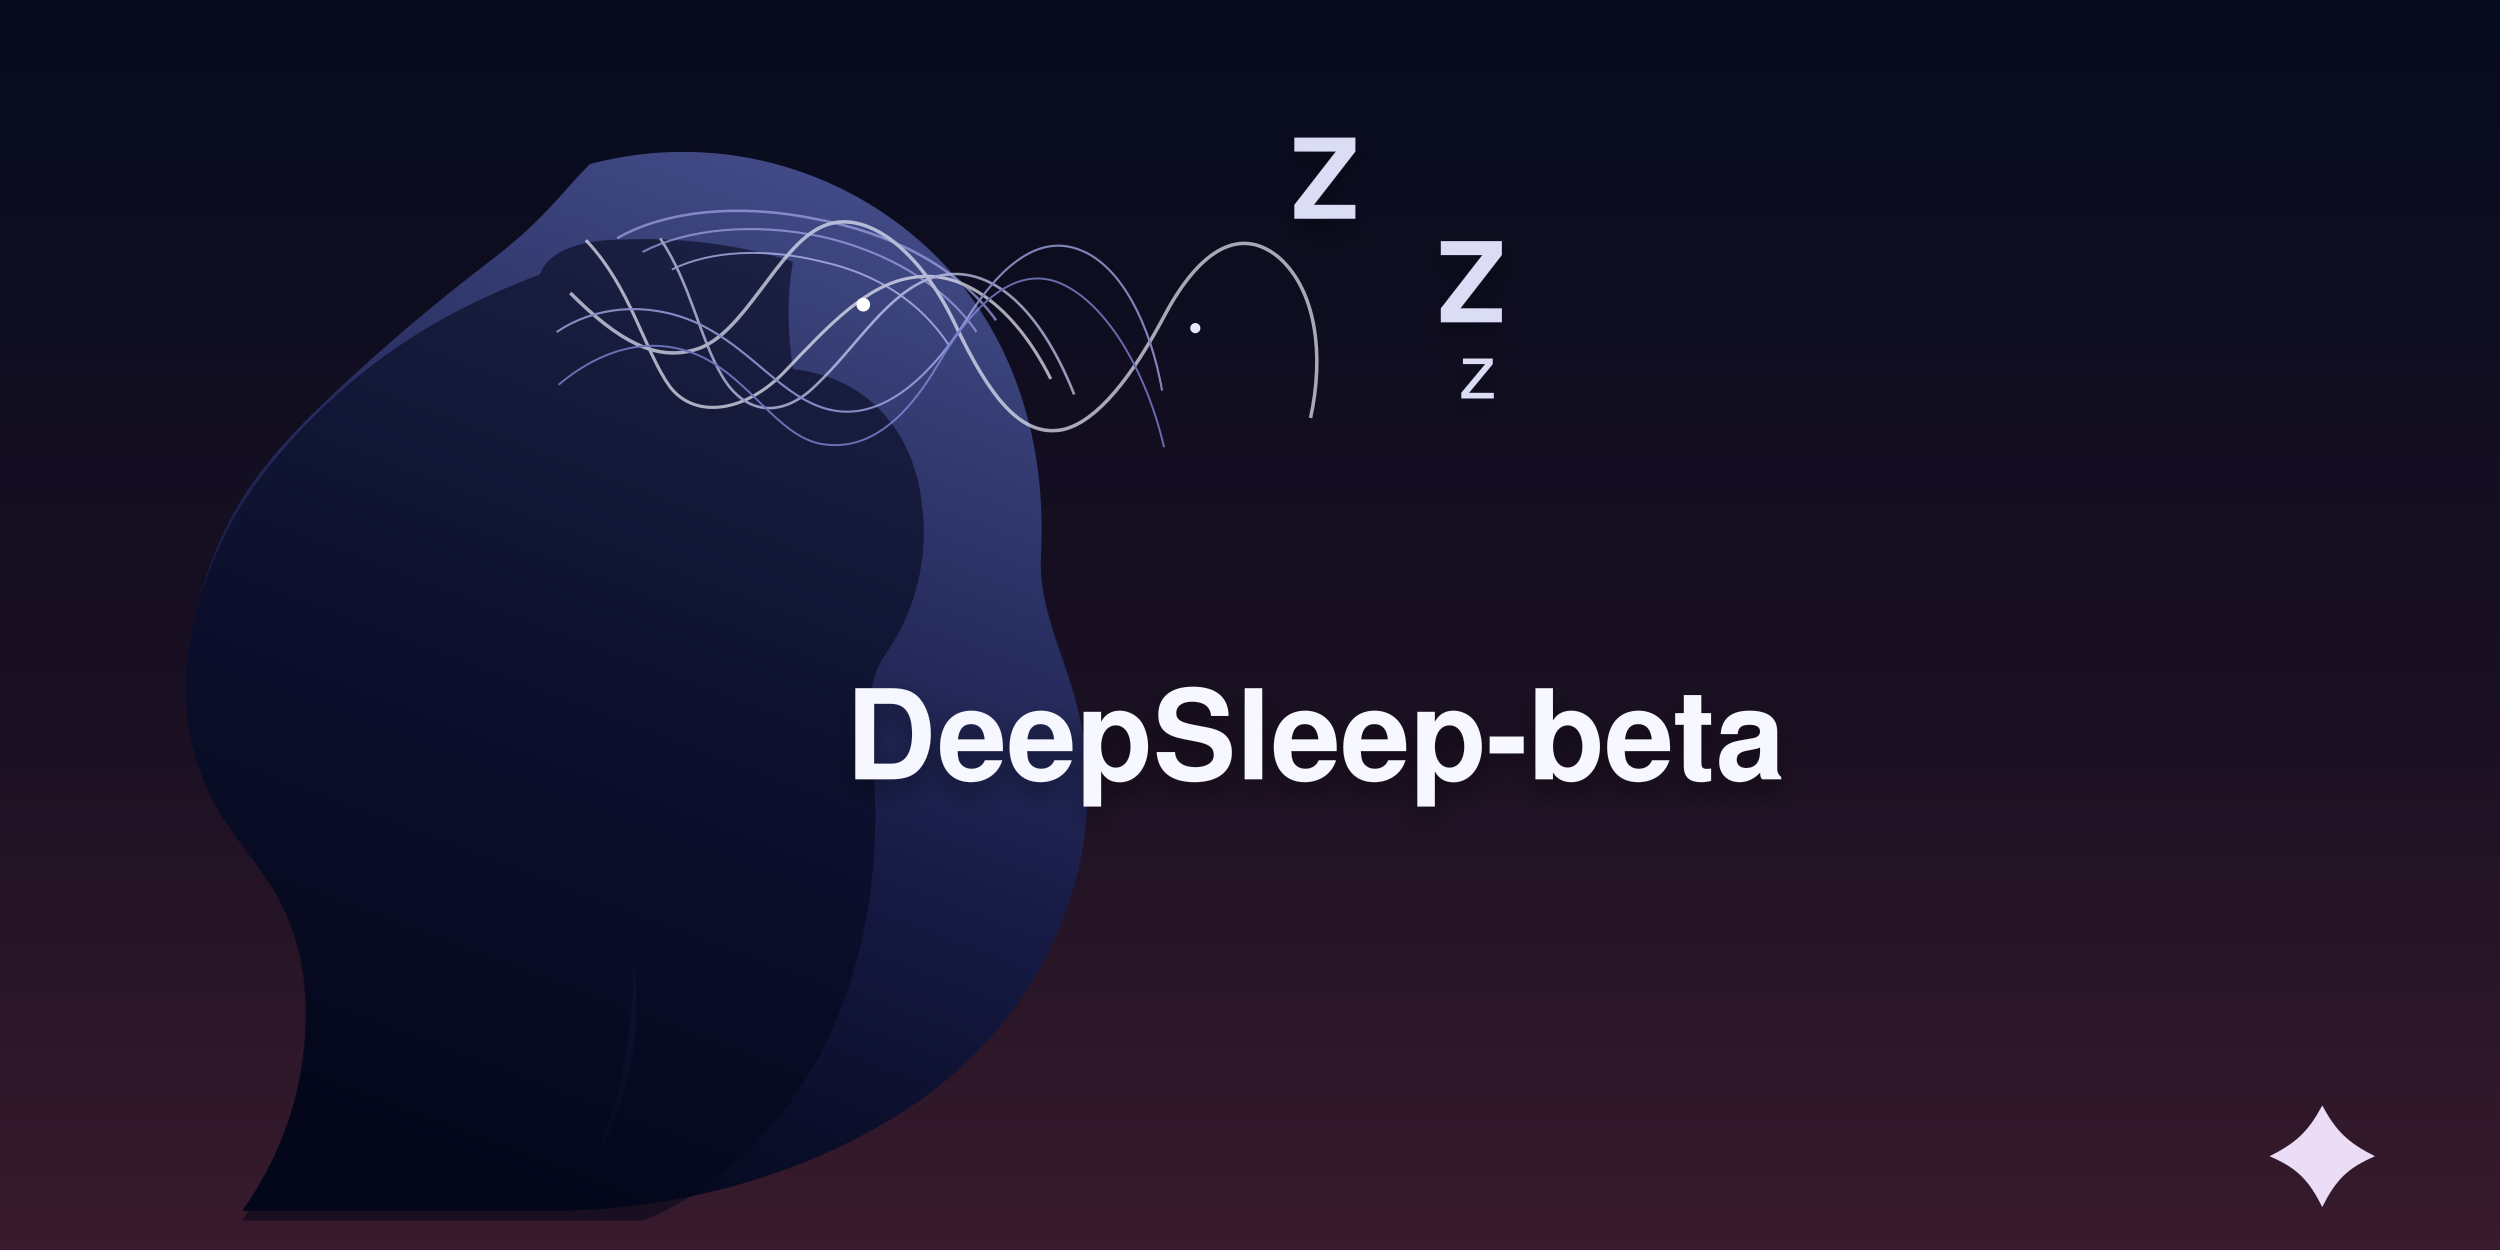
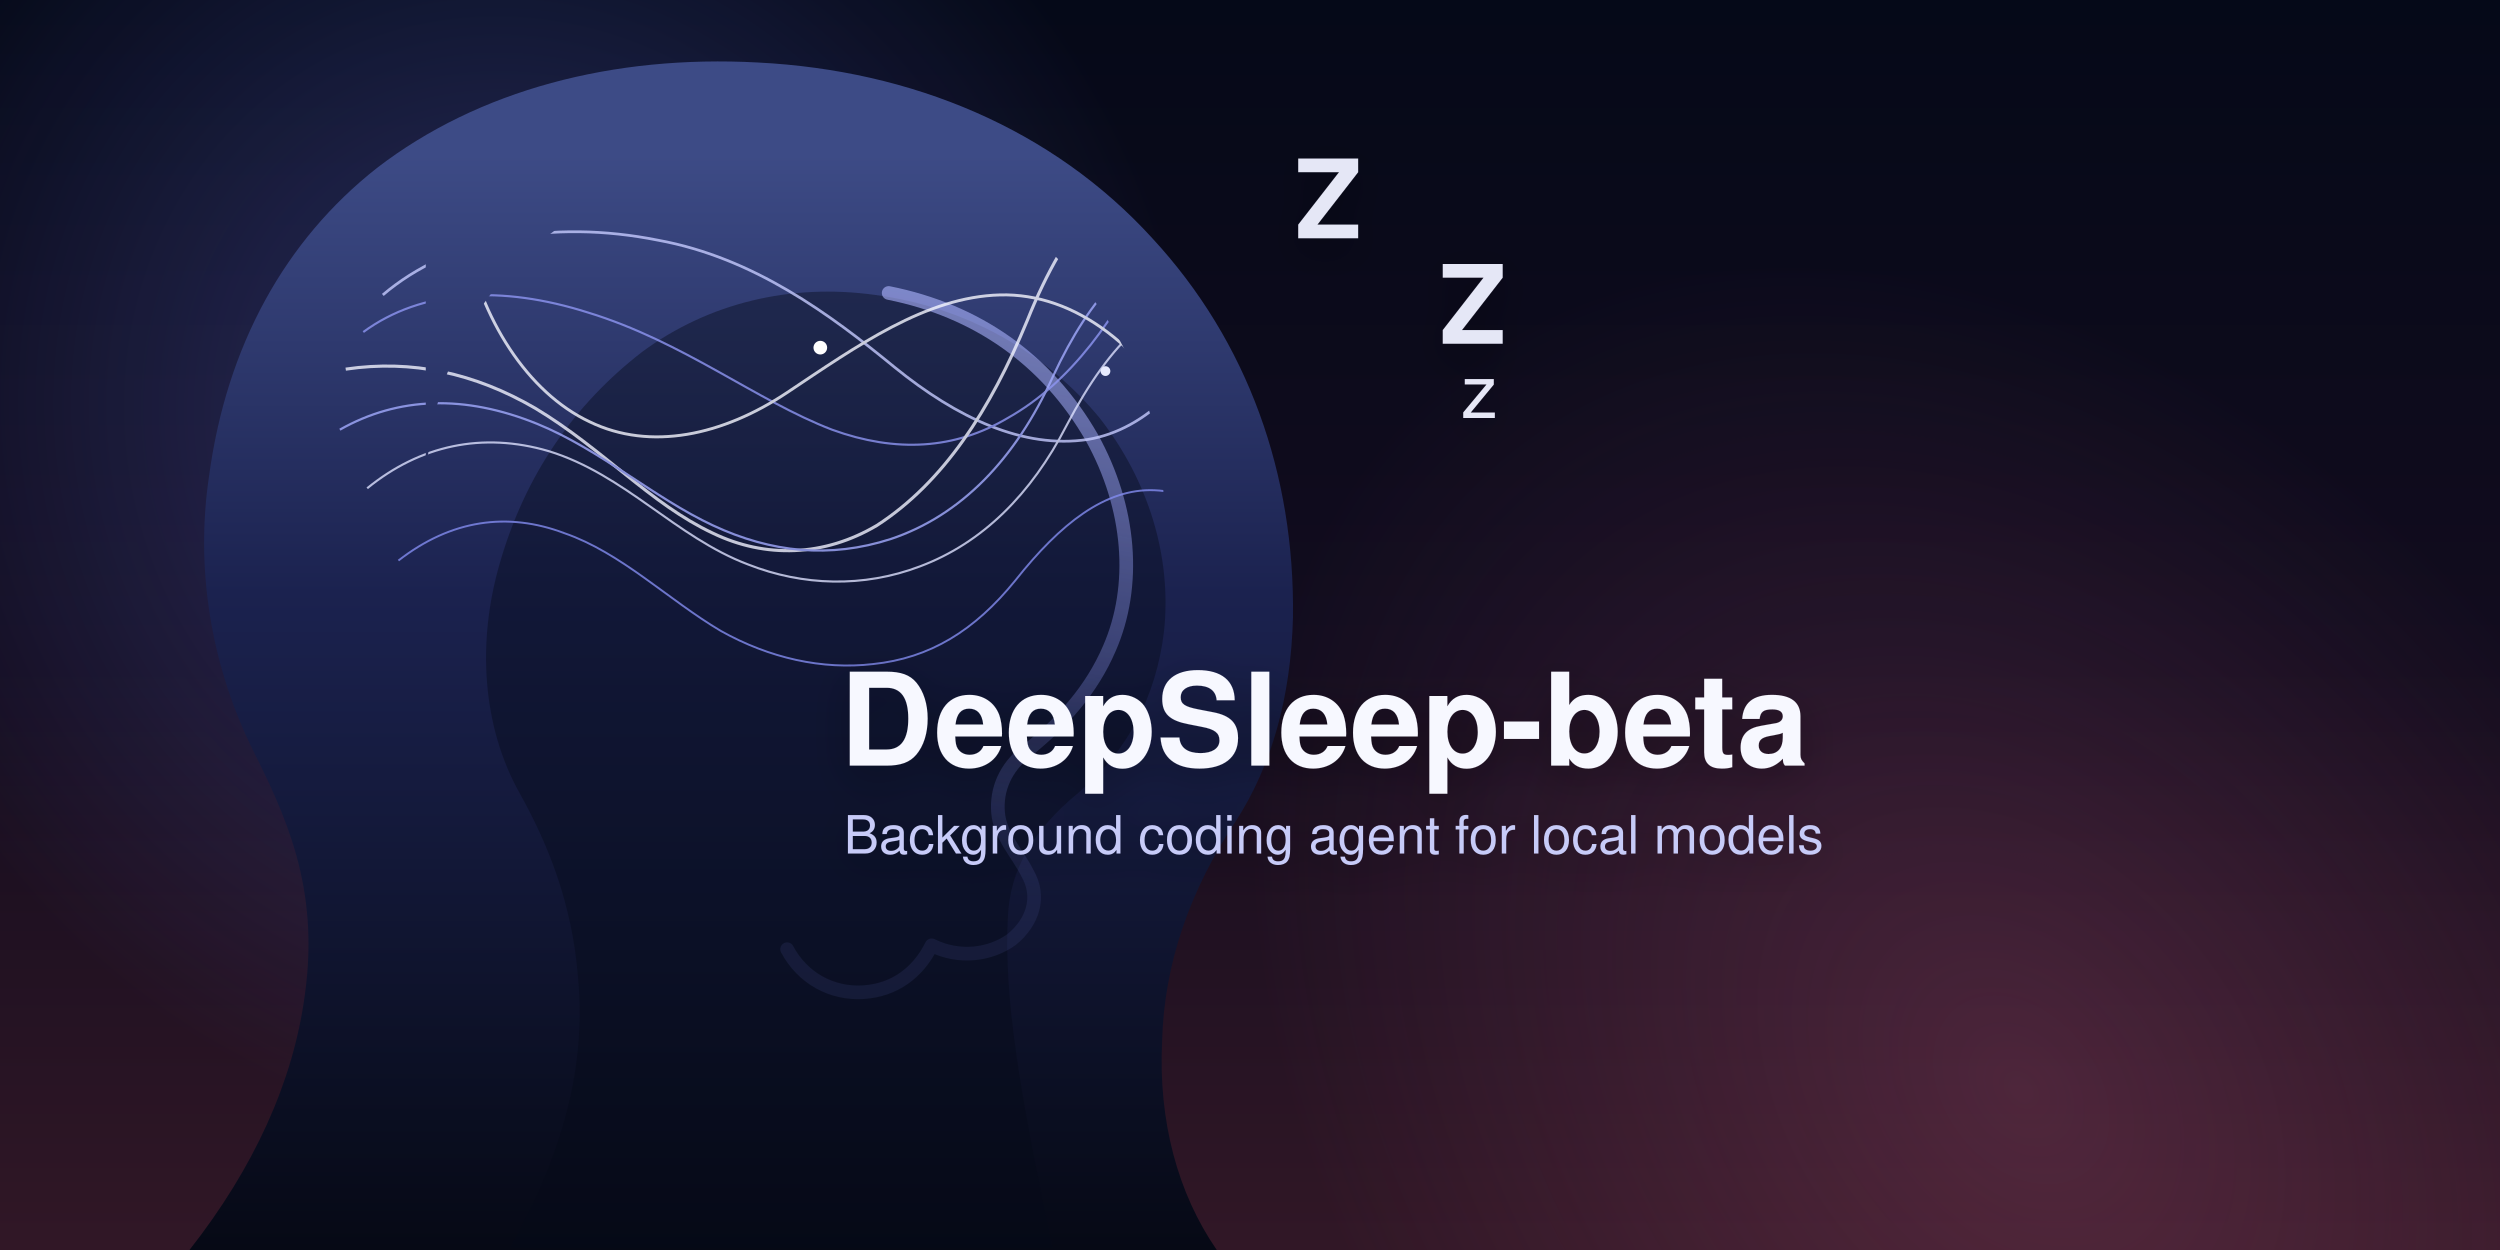
<svg xmlns="http://www.w3.org/2000/svg" width="1280" height="640" viewBox="0 0 1280 640" fill="none">
  <defs>
    <linearGradient id="bg" x1="640" y1="0" x2="640" y2="640" gradientUnits="userSpaceOnUse">
-       <stop stop-color="#060B1E" />
-       <stop offset="0.58" stop-color="#1A1022" />
-       <stop offset="1" stop-color="#381B2C" />
+       <stop stop-color="#050918" />
+       <stop offset="0.52" stop-color="#120C1E" />
+       <stop offset="1" stop-color="#311726" />
    </linearGradient>
-     <linearGradient id="head" x1="410" y1="83" x2="218" y2="592" gradientUnits="userSpaceOnUse">
-       <stop stop-color="#424B87" />
-       <stop offset="0.58" stop-color="#171B46" />
-       <stop offset="1" stop-color="#04071A" />
+     <radialGradient id="glowLeft" cx="0" cy="0" r="1" gradientUnits="userSpaceOnUse" gradientTransform="translate(266 218) rotate(66.64) scale(371.884 345.242)">
+       <stop stop-color="#7282FF" stop-opacity="0.3" />
+       <stop offset="1" stop-color="#7282FF" stop-opacity="0" />
+     </radialGradient>
+     <radialGradient id="glowRight" cx="0" cy="0" r="1" gradientUnits="userSpaceOnUse" gradientTransform="translate(1035 558) rotate(-128.442) scale(472.062 340.88)">
+       <stop stop-color="#D2648D" stop-opacity="0.22" />
+       <stop offset="1" stop-color="#D2648D" stop-opacity="0" />
+     </radialGradient>
+     <linearGradient id="silhouette" x1="299" y1="79" x2="299" y2="640" gradientUnits="userSpaceOnUse">
+       <stop stop-color="#3D4B86" />
+       <stop offset="0.4" stop-color="#1B224F" />
+       <stop offset="1" stop-color="#060915" />
    </linearGradient>
-     <filter id="shadow" x="0" y="0" width="1280" height="640" filterUnits="userSpaceOnUse" color-interpolation-filters="sRGB">
-       <feDropShadow dx="0" dy="6" stdDeviation="6" flood-opacity="0.35" />
+     <linearGradient id="profileStroke" x1="477" y1="145" x2="425" y2="438" gradientUnits="userSpaceOnUse">
+       <stop stop-color="#AEB6FF" stop-opacity="0.8" />
+       <stop offset="1" stop-color="#7F8BF2" stop-opacity="0.12" />
+     </linearGradient>
+     <filter id="softShadow" x="0" y="0" width="1280" height="640" filterUnits="userSpaceOnUse" color-interpolation-filters="sRGB">
+       <feDropShadow dx="0" dy="6" stdDeviation="10" flood-color="#000000" flood-opacity="0.28" />
    </filter>
+     <clipPath id="skullClip">
+       <path d="M218 254C218 147 303 79 409 79C514 79 596 161 596 263C596 306 583 345 560 377C539 407 527 440 527 477C527 527 535 573 551 618H173C196 580 205 540 203 497C200 445 179 410 161 374C142 336 134 294 140 249C148 190 176 140 218 106V254Z" />
+     </clipPath>
  </defs>
  <rect width="1280" height="640" fill="url(#bg)" />
-   <path d="M302 84C370 66 439 88 484 136C519 174 536 226 533 284C531 317 551 343 556 385C562 441 541 512 473 562C421 599 351 620 282 620H124C145 590 154 560 156 532C161 472 135 449 119 426C91 387 91 346 102 307C112 271 126 245 162 210C191 182 219 158 253 132C279 112 288 98 302 84Z" fill="url(#head)" />
-   <path d="M406 189C444 193 468 221 472 258C476 286 468 314 454 334C446 345 444 359 446 378C450 416 449 455 438 494C421 557 378 606 329 625H124C144 594 154 566 156 538C161 472 135 449 119 426C91 387 91 346 102 307C113 273 127 247 161 213C200 174 241 153 286 137C304 131 314 148 319 167C327 197 334 230 334 260C334 302 325 332 310 371C304 388 304 405 310 420C323 457 328 495 321 536C317 561 308 592 292 620H279C300 606 314 581 320 558C334 506 322 466 296 424C288 411 286 392 291 374C308 314 313 271 307 230C303 204 292 181 280 160C267 137 285 125 310 123C343 121 375 124 406 134C403 151 403 169 406 189Z" fill="#05081B" fill-opacity="0.58" />
-   <g opacity="0.68">
-     <path d="M316 122C340 108 378 104 417 112C455 119 490 136 510 164" stroke="#A4A8EA" stroke-width="1.3" />
-     <path d="M329 129C352 117 386 114 420 121C452 128 483 145 500 170" stroke="#A4A8EA" stroke-width="1.1" />
-     <path d="M344 138C364 128 393 127 421 134C448 140 471 154 486 177" stroke="#C7CAFF" stroke-width="1" />
-     <path d="M300 123C323 147 330 180 343 198C356 215 382 211 402 190C424 167 444 145 468 142C492 138 519 156 538 194" stroke="#F3F4FF" stroke-width="1.6" />
-     <path d="M338 122C354 146 358 173 370 193C382 213 401 214 418 197C439 177 455 149 478 142C504 134 531 154 550 202" stroke="#D6D9FF" stroke-width="1.35" />
-     <path d="M292 150C317 175 336 185 356 179C381 172 398 126 421 116C443 106 471 128 489 166C507 204 523 224 544 220C562 216 580 192 596 162C615 126 636 116 655 132C674 149 678 182 671 214" stroke="#EEF0FF" stroke-width="1.8" />
-     <path d="M285 170C304 157 331 154 356 165C385 178 401 205 426 210C450 215 474 196 494 165C513 134 533 120 553 128C574 136 589 166 595 200" stroke="#B8BCFF" stroke-width="1.1" />
-     <path d="M286 197C311 176 337 172 360 183C384 195 398 222 419 227C443 232 463 216 480 187C501 151 523 135 545 146C569 158 588 194 596 229" stroke="#9197EC" stroke-width="1" />
+   <rect width="1280" height="640" fill="url(#glowLeft)" />
+   <rect width="1280" height="640" fill="url(#glowRight)" />
+   <circle cx="420" cy="250" r="202" fill="#95A2FF" opacity="0.08" />
+   <path d="M97 640C130 598 150 554 156 510C164 454 146 417 128 381C108 339 100 291 107 244C116 177 146 123 193 86C245 46 314 28 388 32C467 36 539 66 590 122C639 175 663 243 662 316C661 357 651 392 633 420C609 456 596 494 595 533C593 574 603 611 623 640H97Z" fill="url(#silhouette)" />
+   <path d="M261 639C289 589 300 545 296 501C293 462 280 431 266 406C247 372 244 329 256 288C269 243 294 207 329 180C363 155 405 145 448 151C494 157 535 180 563 214C588 246 600 285 596 323C592 357 577 385 552 406C529 425 517 445 516 470C514 511 522 559 539 639H261Z" fill="#050918" opacity="0.42" />
+   <path d="M455 150C500 159 536 184 559 224C579 260 582 300 568 332C559 353 544 370 525 385C515 393 510 404 511 416C512 428 521 437 526 447C533 459 529 472 518 481C507 489 491 491 477 484C470 498 458 507 442 508C426 509 411 501 403 486" stroke="url(#profileStroke)" stroke-width="7" stroke-linecap="round" stroke-linejoin="round" opacity="0.78" />
+   <g clip-path="url(#skullClip)" opacity="0.8">
+     <path d="M196 151C230 122 282 112 337 123C386 132 425 161 458 188C490 214 524 230 557 225C587 220 613 194 633 150" stroke="#C5CBFF" stroke-width="1.4" />
+     <path d="M186 170C216 148 257 146 301 160C350 175 387 205 426 220C459 232 489 230 516 214C548 196 572 163 591 122" stroke="#8E96F3" stroke-width="1.1" />
+     <path d="M177 189C211 184 243 191 274 209C309 230 333 258 365 273C392 286 422 285 449 269C483 247 507 210 526 164C546 114 572 85 603 80C634 76 663 100 683 145" stroke="#F1F2FF" stroke-width="1.6" />
+     <path d="M174 220C204 203 238 202 275 217C307 230 335 255 365 269C395 283 425 286 456 276C492 264 520 235 539 193C559 150 582 127 607 127C634 126 660 151 680 201" stroke="#A3ABFF" stroke-width="1.15" />
+     <path d="M188 250C215 228 247 221 281 231C320 243 346 275 383 289C411 300 442 301 471 290C503 278 528 253 546 218C569 174 594 151 621 154C649 157 675 186 694 242" stroke="#DDE1FF" stroke-width="1.1" />
+     <path d="M204 287C231 266 260 262 289 273C318 283 342 307 369 323C394 337 421 343 447 340C476 337 499 323 520 297C543 268 566 250 591 251C619 252 646 276 667 323" stroke="#838CF0" stroke-width="1" />
+     <path d="M238 121C246 163 270 201 302 216C333 231 370 223 403 201C439 177 474 152 512 151C550 150 587 177 614 229" stroke="#F5F6FF" stroke-width="1.5" />
  </g>
-   <circle cx="442" cy="156" r="3.5" fill="#FFFFFF" />
-   <circle cx="612" cy="168" r="2.6" fill="#E7E9FF" />
-   <g fill="#E5E7FF" opacity="0.95" filter="url(#shadow)">
-     <text x="661" y="112" font-family="Helvetica, Arial, sans-serif" font-size="57" font-weight="700">Z</text>
-     <text x="736" y="165" font-family="Helvetica, Arial, sans-serif" font-size="57" font-weight="700">Z</text>
-     <text x="747" y="204" font-family="Helvetica, Arial, sans-serif" font-size="39" font-weight="500">z</text>
+   <circle cx="420" cy="178" r="3.5" fill="#FFFFFF" />
+   <circle cx="566" cy="190" r="2.5" fill="#E7EAFF" />
+   <g fill="#EEF0FF" opacity="0.96" filter="url(#softShadow)">
+     <text x="663" y="122" font-family="Helvetica, Arial, sans-serif" font-size="56" font-weight="700">Z</text>
+     <text x="737" y="176" font-family="Helvetica, Arial, sans-serif" font-size="56" font-weight="700">Z</text>
+     <text x="748" y="214" font-family="Helvetica, Arial, sans-serif" font-size="38" font-weight="500">z</text>
  </g>
-   <g filter="url(#shadow)">
-     <text x="433" y="399" font-family="Helvetica, Arial, sans-serif" font-size="64" font-weight="700" fill="#F6F7FF">DeepSleep-beta</text>
-   </g>
-   <g opacity="0.95">
-     <path d="M1189 566C1196 579 1202 585 1216 592C1202 598 1196 604 1189 618C1182 604 1176 598 1162 592C1176 585 1182 579 1189 566Z" fill="#F4E7FF" />
+   <g filter="url(#softShadow)">
+     <text x="430" y="392" font-family="Helvetica, Arial, sans-serif" font-size="66" font-weight="700" fill="#F7F8FF">DeepSleep-beta</text>
+     <text x="432" y="437" font-family="Helvetica, Arial, sans-serif" font-size="27" font-weight="500" fill="#C7CBF8">Background coding agent for local models</text>
  </g>
</svg>
